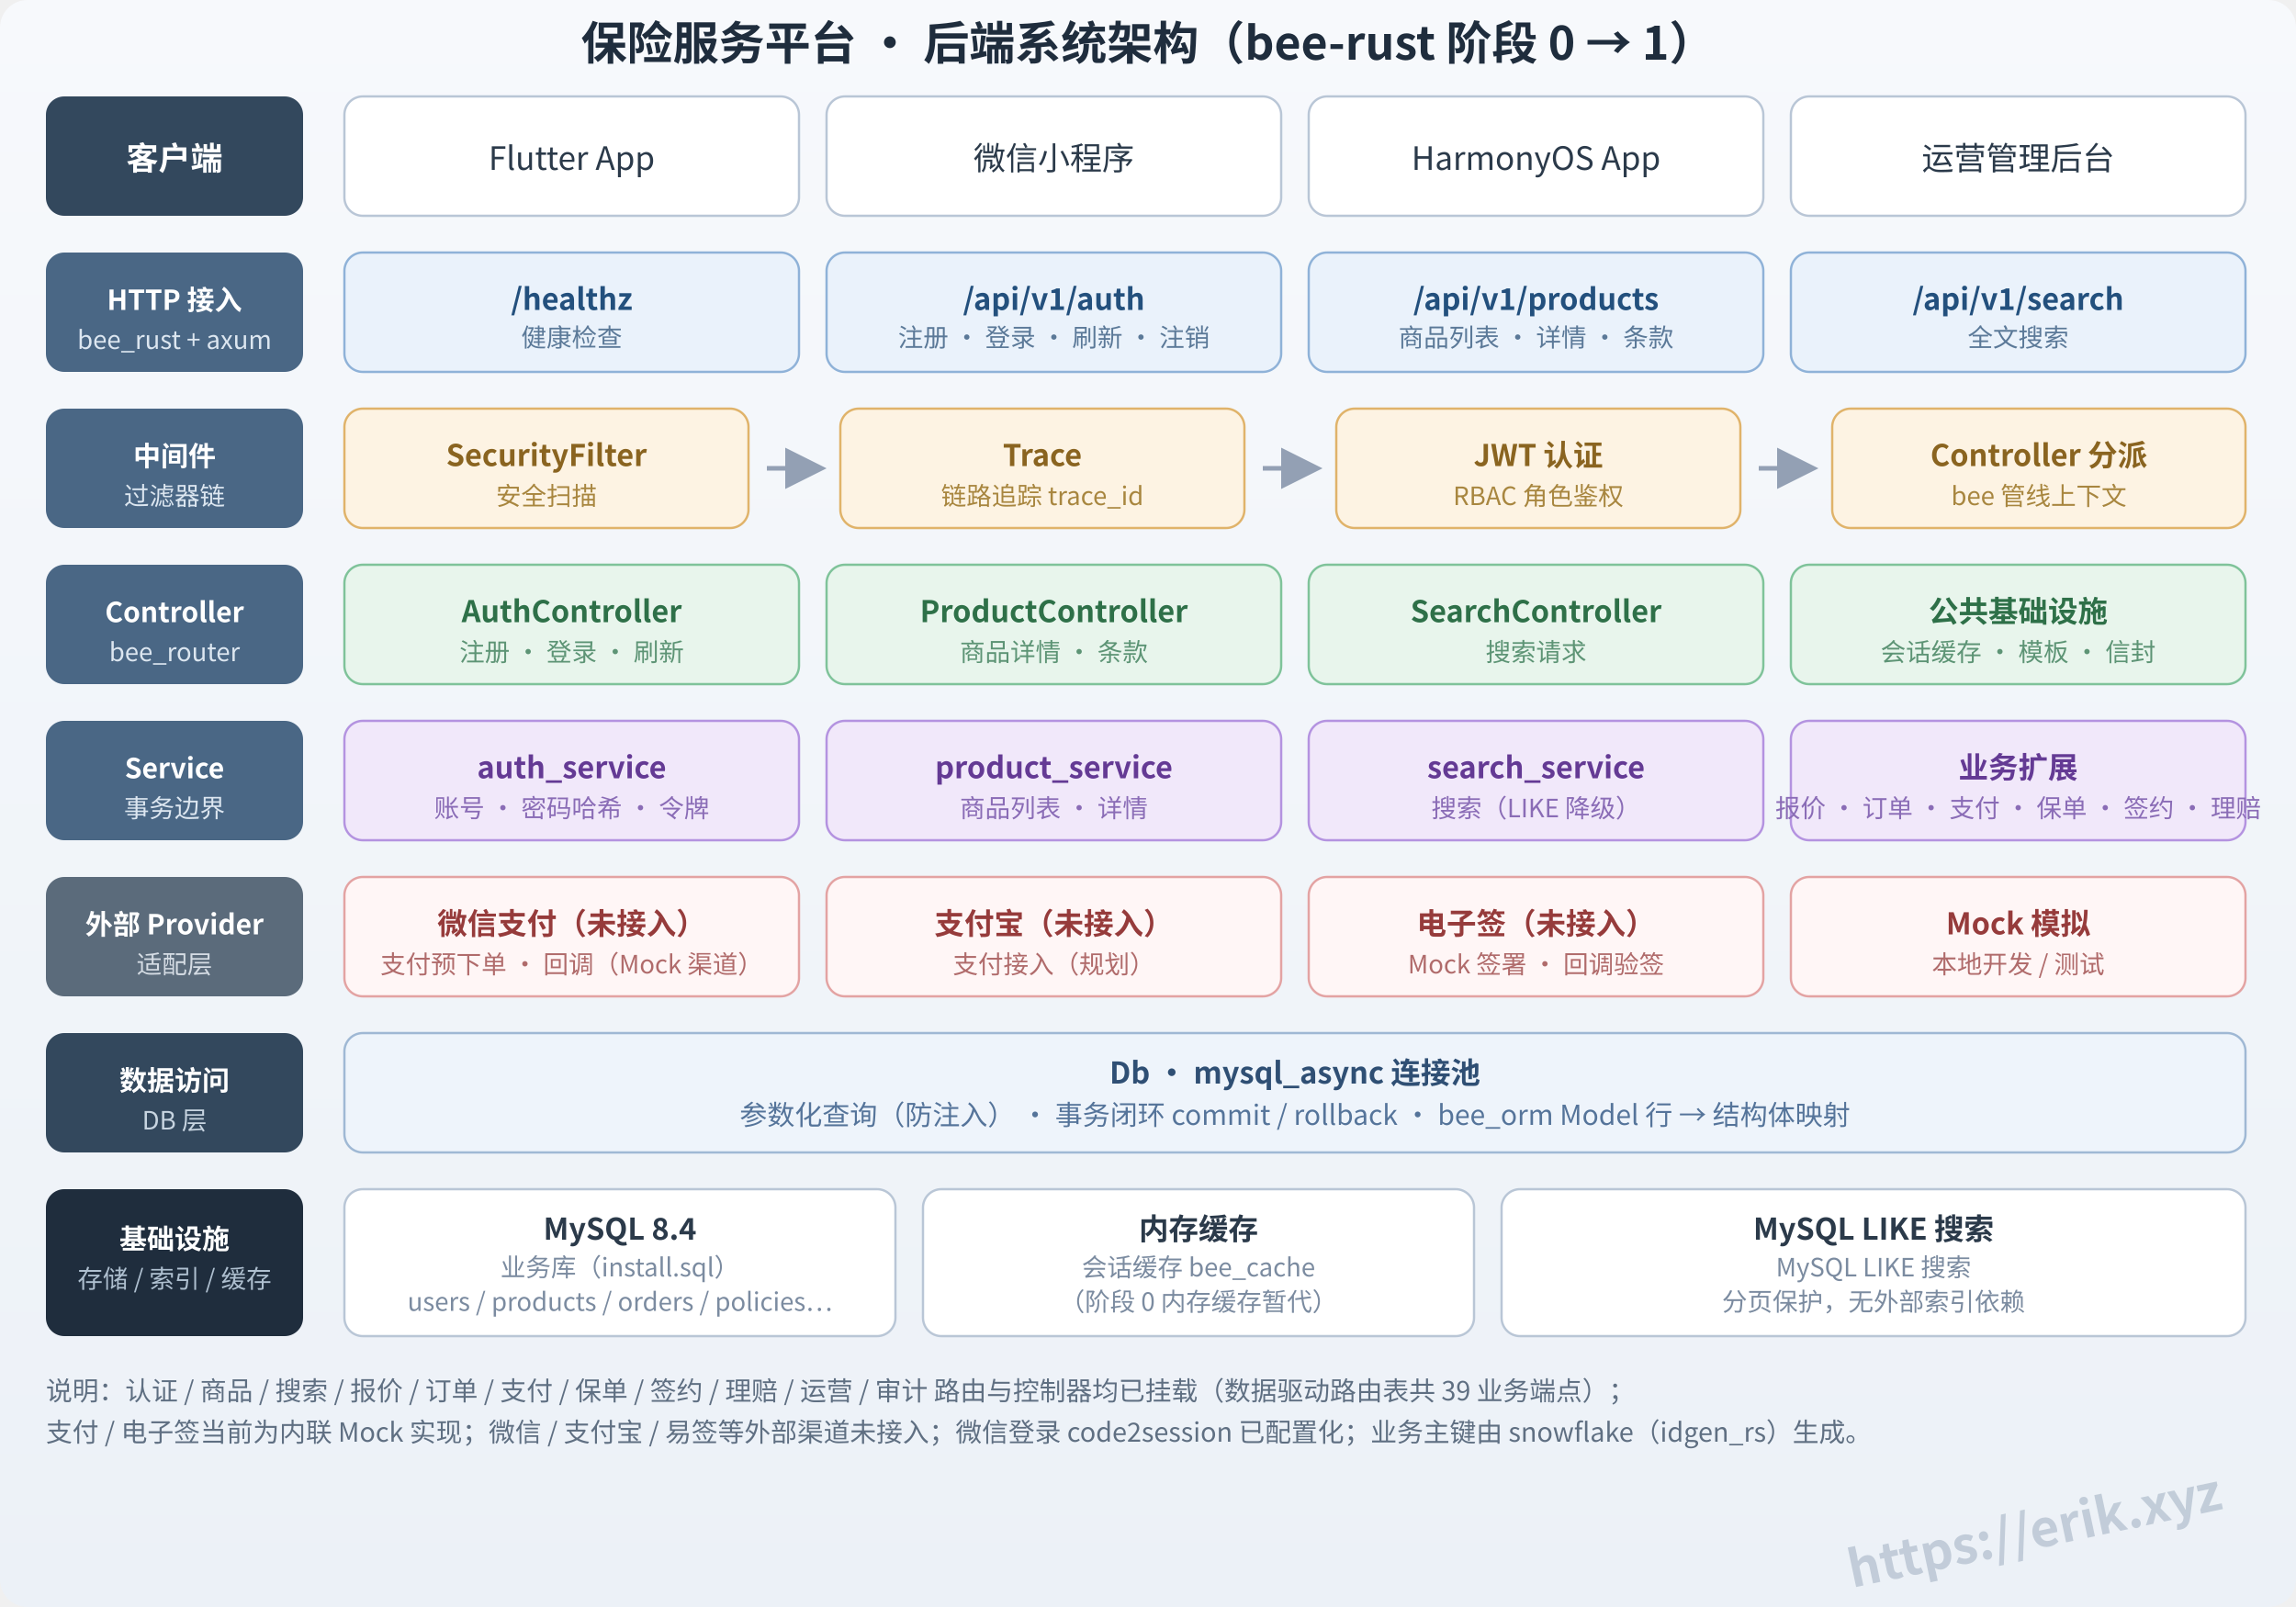
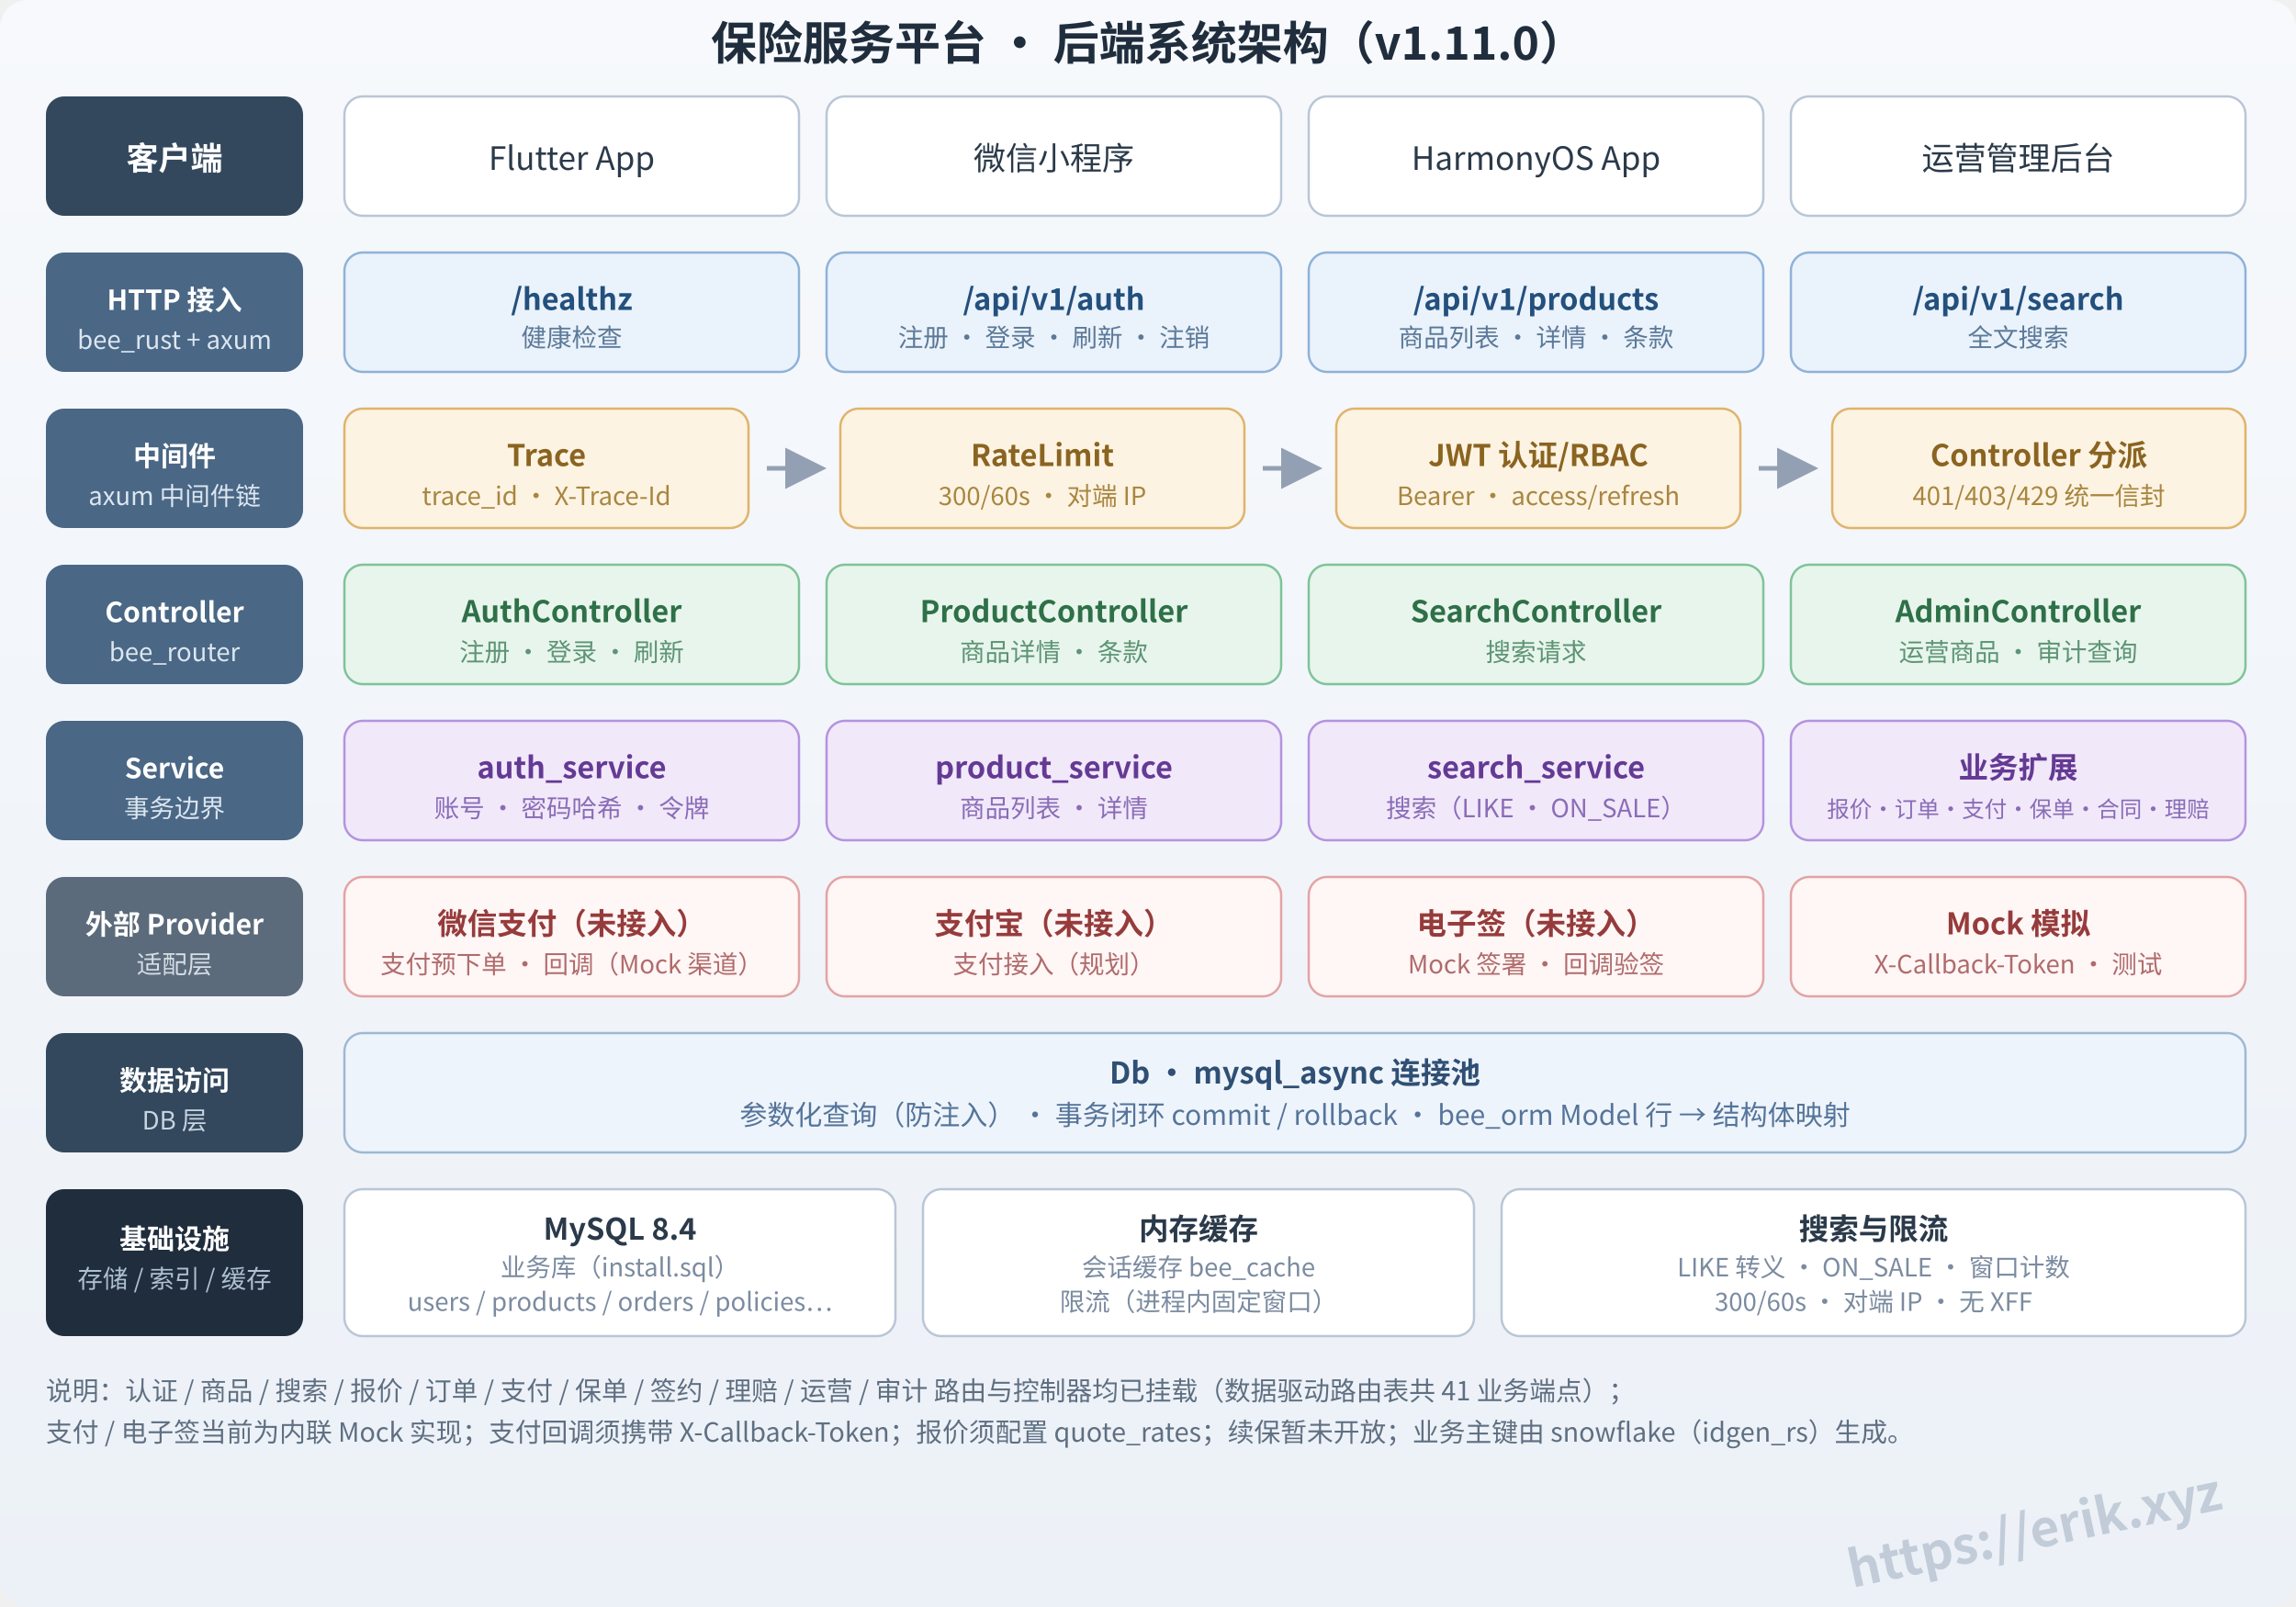
<svg xmlns="http://www.w3.org/2000/svg" width="1000" height="700" viewBox="0 0 1000 700" font-family="'PingFang SC','Microsoft YaHei','Noto Sans CJK SC',sans-serif">
  <defs>
    <marker id="arrow" markerWidth="9" markerHeight="9" refX="7" refY="4.5" orient="auto">
      <path d="M0,0 L9,4.5 L0,9 Z" fill="#93a0b4" />
    </marker>
    <linearGradient id="bg" x1="0" y1="0" x2="0" y2="1">
      <stop offset="0" stop-color="#f7f9fc" />
      <stop offset="1" stop-color="#ecf1f7" />
    </linearGradient>
  </defs>
  <rect x="0" y="0" width="1000" height="700" fill="url(#bg)" rx="12" />
-   <text x="500" y="26" text-anchor="middle" font-size="20" font-weight="700" fill="#1f2d3d">保险服务平台 · 后端系统架构（bee-rust 阶段 0 → 1）</text>
+   <text x="500" y="26" text-anchor="middle" font-size="20" font-weight="700" fill="#1f2d3d">保险服务平台 · 后端系统架构（v1.11.0）</text>
  <g>
    <rect x="20" y="42" width="112" height="52" rx="8" fill="#33485d" />
    <text x="76" y="74" text-anchor="middle" font-size="14" fill="#fff" font-weight="600">客户端</text>
    <rect x="150" y="42" width="198" height="52" rx="8" fill="#fff" stroke="#b9c6d6" />
    <text x="249" y="74" text-anchor="middle" font-size="14" fill="#2b3a4a">Flutter App</text>
    <rect x="360" y="42" width="198" height="52" rx="8" fill="#fff" stroke="#b9c6d6" />
    <text x="459" y="74" text-anchor="middle" font-size="14" fill="#2b3a4a">微信小程序</text>
    <rect x="570" y="42" width="198" height="52" rx="8" fill="#fff" stroke="#b9c6d6" />
    <text x="669" y="74" text-anchor="middle" font-size="14" fill="#2b3a4a">HarmonyOS App</text>
    <rect x="780" y="42" width="198" height="52" rx="8" fill="#fff" stroke="#b9c6d6" />
    <text x="879" y="74" text-anchor="middle" font-size="14" fill="#2b3a4a">运营管理后台</text>
  </g>
  <g>
    <rect x="20" y="110" width="112" height="52" rx="8" fill="#4a6785" />
    <text x="76" y="135" text-anchor="middle" font-size="12" fill="#fff" font-weight="600">HTTP 接入</text>
    <text x="76" y="152" text-anchor="middle" font-size="11" fill="#dce6f0">bee_rust + axum</text>
    <rect x="150" y="110" width="198" height="52" rx="8" fill="#eaf2fb" stroke="#8fb2d8" />
    <text x="249" y="135" text-anchor="middle" font-size="13" fill="#23507d" font-weight="600">/healthz</text>
    <text x="249" y="151" text-anchor="middle" font-size="11" fill="#5b7998">健康检查</text>
    <rect x="360" y="110" width="198" height="52" rx="8" fill="#eaf2fb" stroke="#8fb2d8" />
    <text x="459" y="135" text-anchor="middle" font-size="13" fill="#23507d" font-weight="600">/api/v1/auth</text>
    <text x="459" y="151" text-anchor="middle" font-size="11" fill="#5b7998">注册 · 登录 · 刷新 · 注销</text>
    <rect x="570" y="110" width="198" height="52" rx="8" fill="#eaf2fb" stroke="#8fb2d8" />
    <text x="669" y="135" text-anchor="middle" font-size="13" fill="#23507d" font-weight="600">/api/v1/products</text>
    <text x="669" y="151" text-anchor="middle" font-size="11" fill="#5b7998">商品列表 · 详情 · 条款</text>
    <rect x="780" y="110" width="198" height="52" rx="8" fill="#eaf2fb" stroke="#8fb2d8" />
    <text x="879" y="135" text-anchor="middle" font-size="13" fill="#23507d" font-weight="600">/api/v1/search</text>
    <text x="879" y="151" text-anchor="middle" font-size="11" fill="#5b7998">全文搜索</text>
  </g>
  <g>
    <rect x="20" y="178" width="112" height="52" rx="8" fill="#4a6785" />
    <text x="76" y="203" text-anchor="middle" font-size="12" fill="#fff" font-weight="600">中间件</text>
-     <text x="76" y="220" text-anchor="middle" font-size="11" fill="#dce6f0">过滤器链</text>
+     <text x="76" y="220" text-anchor="middle" font-size="11" fill="#dce6f0">axum 中间件链</text>
    <rect x="150" y="178" width="176" height="52" rx="8" fill="#fdf3e3" stroke="#e0b36a" />
-     <text x="238" y="203" text-anchor="middle" font-size="13" fill="#8a6420" font-weight="600">SecurityFilter</text>
-     <text x="238" y="220" text-anchor="middle" font-size="11" fill="#a8863f">安全扫描</text>
+     <text x="238" y="203" text-anchor="middle" font-size="13" fill="#8a6420" font-weight="600">Trace</text>
+     <text x="238" y="220" text-anchor="middle" font-size="11" fill="#a8863f">trace_id · X-Trace-Id</text>
    <line x1="334" y1="204" x2="356" y2="204" stroke="#93a0b4" stroke-width="2" marker-end="url(#arrow)" />
    <rect x="366" y="178" width="176" height="52" rx="8" fill="#fdf3e3" stroke="#e0b36a" />
-     <text x="454" y="203" text-anchor="middle" font-size="13" fill="#8a6420" font-weight="600">Trace</text>
-     <text x="454" y="220" text-anchor="middle" font-size="11" fill="#a8863f">链路追踪 trace_id</text>
+     <text x="454" y="203" text-anchor="middle" font-size="13" fill="#8a6420" font-weight="600">RateLimit</text>
+     <text x="454" y="220" text-anchor="middle" font-size="11" fill="#a8863f">300/60s · 对端 IP</text>
    <line x1="550" y1="204" x2="572" y2="204" stroke="#93a0b4" stroke-width="2" marker-end="url(#arrow)" />
    <rect x="582" y="178" width="176" height="52" rx="8" fill="#fdf3e3" stroke="#e0b36a" />
-     <text x="670" y="203" text-anchor="middle" font-size="13" fill="#8a6420" font-weight="600">JWT 认证</text>
-     <text x="670" y="220" text-anchor="middle" font-size="11" fill="#a8863f">RBAC 角色鉴权</text>
+     <text x="670" y="203" text-anchor="middle" font-size="13" fill="#8a6420" font-weight="600">JWT 认证/RBAC</text>
+     <text x="670" y="220" text-anchor="middle" font-size="11" fill="#a8863f">Bearer · access/refresh</text>
    <line x1="766" y1="204" x2="788" y2="204" stroke="#93a0b4" stroke-width="2" marker-end="url(#arrow)" />
    <rect x="798" y="178" width="180" height="52" rx="8" fill="#fdf3e3" stroke="#e0b36a" />
    <text x="888" y="203" text-anchor="middle" font-size="13" fill="#8a6420" font-weight="600">Controller 分派</text>
-     <text x="888" y="220" text-anchor="middle" font-size="11" fill="#a8863f">bee 管线上下文</text>
+     <text x="888" y="220" text-anchor="middle" font-size="11" fill="#a8863f">401/403/429 统一信封</text>
  </g>
  <g>
    <rect x="20" y="246" width="112" height="52" rx="8" fill="#4a6785" />
    <text x="76" y="271" text-anchor="middle" font-size="12" fill="#fff" font-weight="600">Controller</text>
    <text x="76" y="288" text-anchor="middle" font-size="11" fill="#dce6f0">bee_router</text>
    <rect x="150" y="246" width="198" height="52" rx="8" fill="#e8f5ec" stroke="#7fc39a" />
    <text x="249" y="271" text-anchor="middle" font-size="13" fill="#2e7048" font-weight="600">AuthController</text>
    <text x="249" y="288" text-anchor="middle" font-size="11" fill="#5d9475">注册 · 登录 · 刷新</text>
    <rect x="360" y="246" width="198" height="52" rx="8" fill="#e8f5ec" stroke="#7fc39a" />
    <text x="459" y="271" text-anchor="middle" font-size="13" fill="#2e7048" font-weight="600">ProductController</text>
    <text x="459" y="288" text-anchor="middle" font-size="11" fill="#5d9475">商品详情 · 条款</text>
    <rect x="570" y="246" width="198" height="52" rx="8" fill="#e8f5ec" stroke="#7fc39a" />
    <text x="669" y="271" text-anchor="middle" font-size="13" fill="#2e7048" font-weight="600">SearchController</text>
    <text x="669" y="288" text-anchor="middle" font-size="11" fill="#5d9475">搜索请求</text>
    <rect x="780" y="246" width="198" height="52" rx="8" fill="#e8f5ec" stroke="#7fc39a" />
-     <text x="879" y="271" text-anchor="middle" font-size="13" fill="#2e7048" font-weight="600">公共基础设施</text>
-     <text x="879" y="288" text-anchor="middle" font-size="11" fill="#5d9475">会话缓存 · 模板 · 信封</text>
+     <text x="879" y="271" text-anchor="middle" font-size="13" fill="#2e7048" font-weight="600">AdminController</text>
+     <text x="879" y="288" text-anchor="middle" font-size="11" fill="#5d9475">运营商品 · 审计查询</text>
  </g>
  <g>
    <rect x="20" y="314" width="112" height="52" rx="8" fill="#4a6785" />
    <text x="76" y="339" text-anchor="middle" font-size="12" fill="#fff" font-weight="600">Service</text>
    <text x="76" y="356" text-anchor="middle" font-size="11" fill="#dce6f0">事务边界</text>
    <rect x="150" y="314" width="198" height="52" rx="8" fill="#f1e8fa" stroke="#b493e0" />
    <text x="249" y="339" text-anchor="middle" font-size="13" fill="#643a94" font-weight="600">auth_service</text>
    <text x="249" y="356" text-anchor="middle" font-size="11" fill="#8a6cb6">账号 · 密码哈希 · 令牌</text>
    <rect x="360" y="314" width="198" height="52" rx="8" fill="#f1e8fa" stroke="#b493e0" />
    <text x="459" y="339" text-anchor="middle" font-size="13" fill="#643a94" font-weight="600">product_service</text>
    <text x="459" y="356" text-anchor="middle" font-size="11" fill="#8a6cb6">商品列表 · 详情</text>
    <rect x="570" y="314" width="198" height="52" rx="8" fill="#f1e8fa" stroke="#b493e0" />
    <text x="669" y="339" text-anchor="middle" font-size="13" fill="#643a94" font-weight="600">search_service</text>
-     <text x="669" y="356" text-anchor="middle" font-size="11" fill="#8a6cb6">搜索（LIKE 降级）</text>
+     <text x="669" y="356" text-anchor="middle" font-size="11" fill="#8a6cb6">搜索（LIKE · ON_SALE）</text>
    <rect x="780" y="314" width="198" height="52" rx="8" fill="#f1e8fa" stroke="#b493e0" />
    <text x="879" y="339" text-anchor="middle" font-size="13" fill="#643a94" font-weight="600">业务扩展</text>
-     <text x="879" y="356" text-anchor="middle" font-size="11" fill="#8a6cb6">报价 · 订单 · 支付 · 保单 · 签约 · 理赔</text>
+     <text x="879" y="356" text-anchor="middle" font-size="9.8" fill="#8a6cb6">报价·订单·支付·保单·合同·理赔</text>
  </g>
  <g>
    <rect x="20" y="382" width="112" height="52" rx="8" fill="#5b6b7b" />
    <text x="76" y="407" text-anchor="middle" font-size="12" fill="#fff" font-weight="600">外部 Provider</text>
    <text x="76" y="424" text-anchor="middle" font-size="11" fill="#d5dce4">适配层</text>
    <rect x="150" y="382" width="198" height="52" rx="8" fill="#fff6f6" stroke="#e3a3a3" />
    <text x="249" y="407" text-anchor="middle" font-size="13" fill="#963b3b" font-weight="600">微信支付（未接入）</text>
    <text x="249" y="424" text-anchor="middle" font-size="11" fill="#b06b6b">支付预下单 · 回调（Mock 渠道）</text>
    <rect x="360" y="382" width="198" height="52" rx="8" fill="#fff6f6" stroke="#e3a3a3" />
    <text x="459" y="407" text-anchor="middle" font-size="13" fill="#963b3b" font-weight="600">支付宝（未接入）</text>
    <text x="459" y="424" text-anchor="middle" font-size="11" fill="#b06b6b">支付接入（规划）</text>
    <rect x="570" y="382" width="198" height="52" rx="8" fill="#fff6f6" stroke="#e3a3a3" />
    <text x="669" y="407" text-anchor="middle" font-size="13" fill="#963b3b" font-weight="600">电子签（未接入）</text>
    <text x="669" y="424" text-anchor="middle" font-size="11" fill="#b06b6b">Mock 签署 · 回调验签</text>
    <rect x="780" y="382" width="198" height="52" rx="8" fill="#fff6f6" stroke="#e3a3a3" />
    <text x="879" y="407" text-anchor="middle" font-size="13" fill="#963b3b" font-weight="600">Mock 模拟</text>
-     <text x="879" y="424" text-anchor="middle" font-size="11" fill="#b06b6b">本地开发 / 测试</text>
+     <text x="879" y="424" text-anchor="middle" font-size="11" fill="#b06b6b">X-Callback-Token · 测试</text>
  </g>
  <g>
    <rect x="20" y="450" width="112" height="52" rx="8" fill="#33485d" />
    <text x="76" y="475" text-anchor="middle" font-size="12" fill="#fff" font-weight="600">数据访问</text>
    <text x="76" y="492" text-anchor="middle" font-size="11" fill="#c7d4e0">DB 层</text>
    <rect x="150" y="450" width="828" height="52" rx="8" fill="#eef4fb" stroke="#9fb8d4" />
    <text x="564" y="472" text-anchor="middle" font-size="13" fill="#2f4f74" font-weight="600">Db · mysql_async 连接池</text>
    <text x="564" y="490" text-anchor="middle" font-size="12" fill="#55749a">参数化查询（防注入） · 事务闭环 commit / rollback · bee_orm Model 行 → 结构体映射</text>
  </g>
  <g>
    <rect x="20" y="518" width="112" height="64" rx="8" fill="#1f2d3d" />
    <text x="76" y="544" text-anchor="middle" font-size="12" fill="#fff" font-weight="600">基础设施</text>
    <text x="76" y="561" text-anchor="middle" font-size="11" fill="#aebfcf">存储 / 索引 / 缓存</text>
    <rect x="150" y="518" width="240" height="64" rx="8" fill="#fff" stroke="#b9c6d6" />
    <text x="270" y="540" text-anchor="middle" font-size="13" fill="#2b3a4a" font-weight="600">MySQL 8.4</text>
    <text x="270" y="556" text-anchor="middle" font-size="11" fill="#7b8ba0">业务库（install.sql）</text>
    <text x="270" y="571" text-anchor="middle" font-size="11" fill="#7b8ba0">users / products / orders / policies…</text>
    <rect x="402" y="518" width="240" height="64" rx="8" fill="#fff" stroke="#b9c6d6" />
    <text x="522" y="540" text-anchor="middle" font-size="13" fill="#2b3a4a" font-weight="600">内存缓存</text>
    <text x="522" y="556" text-anchor="middle" font-size="11" fill="#7b8ba0">会话缓存 bee_cache</text>
-     <text x="522" y="571" text-anchor="middle" font-size="11" fill="#7b8ba0">（阶段 0 内存缓存暂代）</text>
+     <text x="522" y="571" text-anchor="middle" font-size="11" fill="#7b8ba0">限流（进程内固定窗口）</text>
    <rect x="654" y="518" width="324" height="64" rx="8" fill="#fff" stroke="#b9c6d6" />
-     <text x="816" y="540" text-anchor="middle" font-size="13" fill="#2b3a4a" font-weight="600">MySQL LIKE 搜索</text>
-     <text x="816" y="556" text-anchor="middle" font-size="11" fill="#7b8ba0">MySQL LIKE 搜索</text>
-     <text x="816" y="571" text-anchor="middle" font-size="11" fill="#7b8ba0">分页保护，无外部索引依赖</text>
+     <text x="816" y="540" text-anchor="middle" font-size="13" fill="#2b3a4a" font-weight="600">搜索与限流</text>
+     <text x="816" y="556" text-anchor="middle" font-size="11" fill="#7b8ba0">LIKE 转义 · ON_SALE · 窗口计数</text>
+     <text x="816" y="571" text-anchor="middle" font-size="11" fill="#7b8ba0">300/60s · 对端 IP · 无 XFF</text>
  </g>
-   <text x="20" y="610" font-size="11.5" fill="#5f6f82">说明：认证 / 商品 / 搜索 / 报价 / 订单 / 支付 / 保单 / 签约 / 理赔 / 运营 / 审计 路由与控制器均已挂载（数据驱动路由表共 39 业务端点）；</text>
-   <text x="20" y="628" font-size="11.5" fill="#5f6f82">支付 / 电子签当前为内联 Mock 实现；微信 / 支付宝 / 易签等外部渠道未接入；微信登录 code2session 已配置化；业务主键由 snowflake（idgen_rs）生成。</text>
+   <text x="20" y="610" font-size="11.5" fill="#5f6f82">说明：认证 / 商品 / 搜索 / 报价 / 订单 / 支付 / 保单 / 签约 / 理赔 / 运营 / 审计 路由与控制器均已挂载（数据驱动路由表共 41 业务端点）；</text>
+   <text x="20" y="628" font-size="11.5" fill="#5f6f82">支付 / 电子签当前为内联 Mock 实现；支付回调须携带 X-Callback-Token；报价须配置 quote_rates；续保暂未开放；业务主键由 snowflake（idgen_rs）生成。</text>
  <text x="972" y="672" text-anchor="end" font-size="22" font-weight="600" fill="#8ea0b5" fill-opacity="0.45" transform="rotate(-12 900 680)">https://erik.xyz</text>
</svg>
